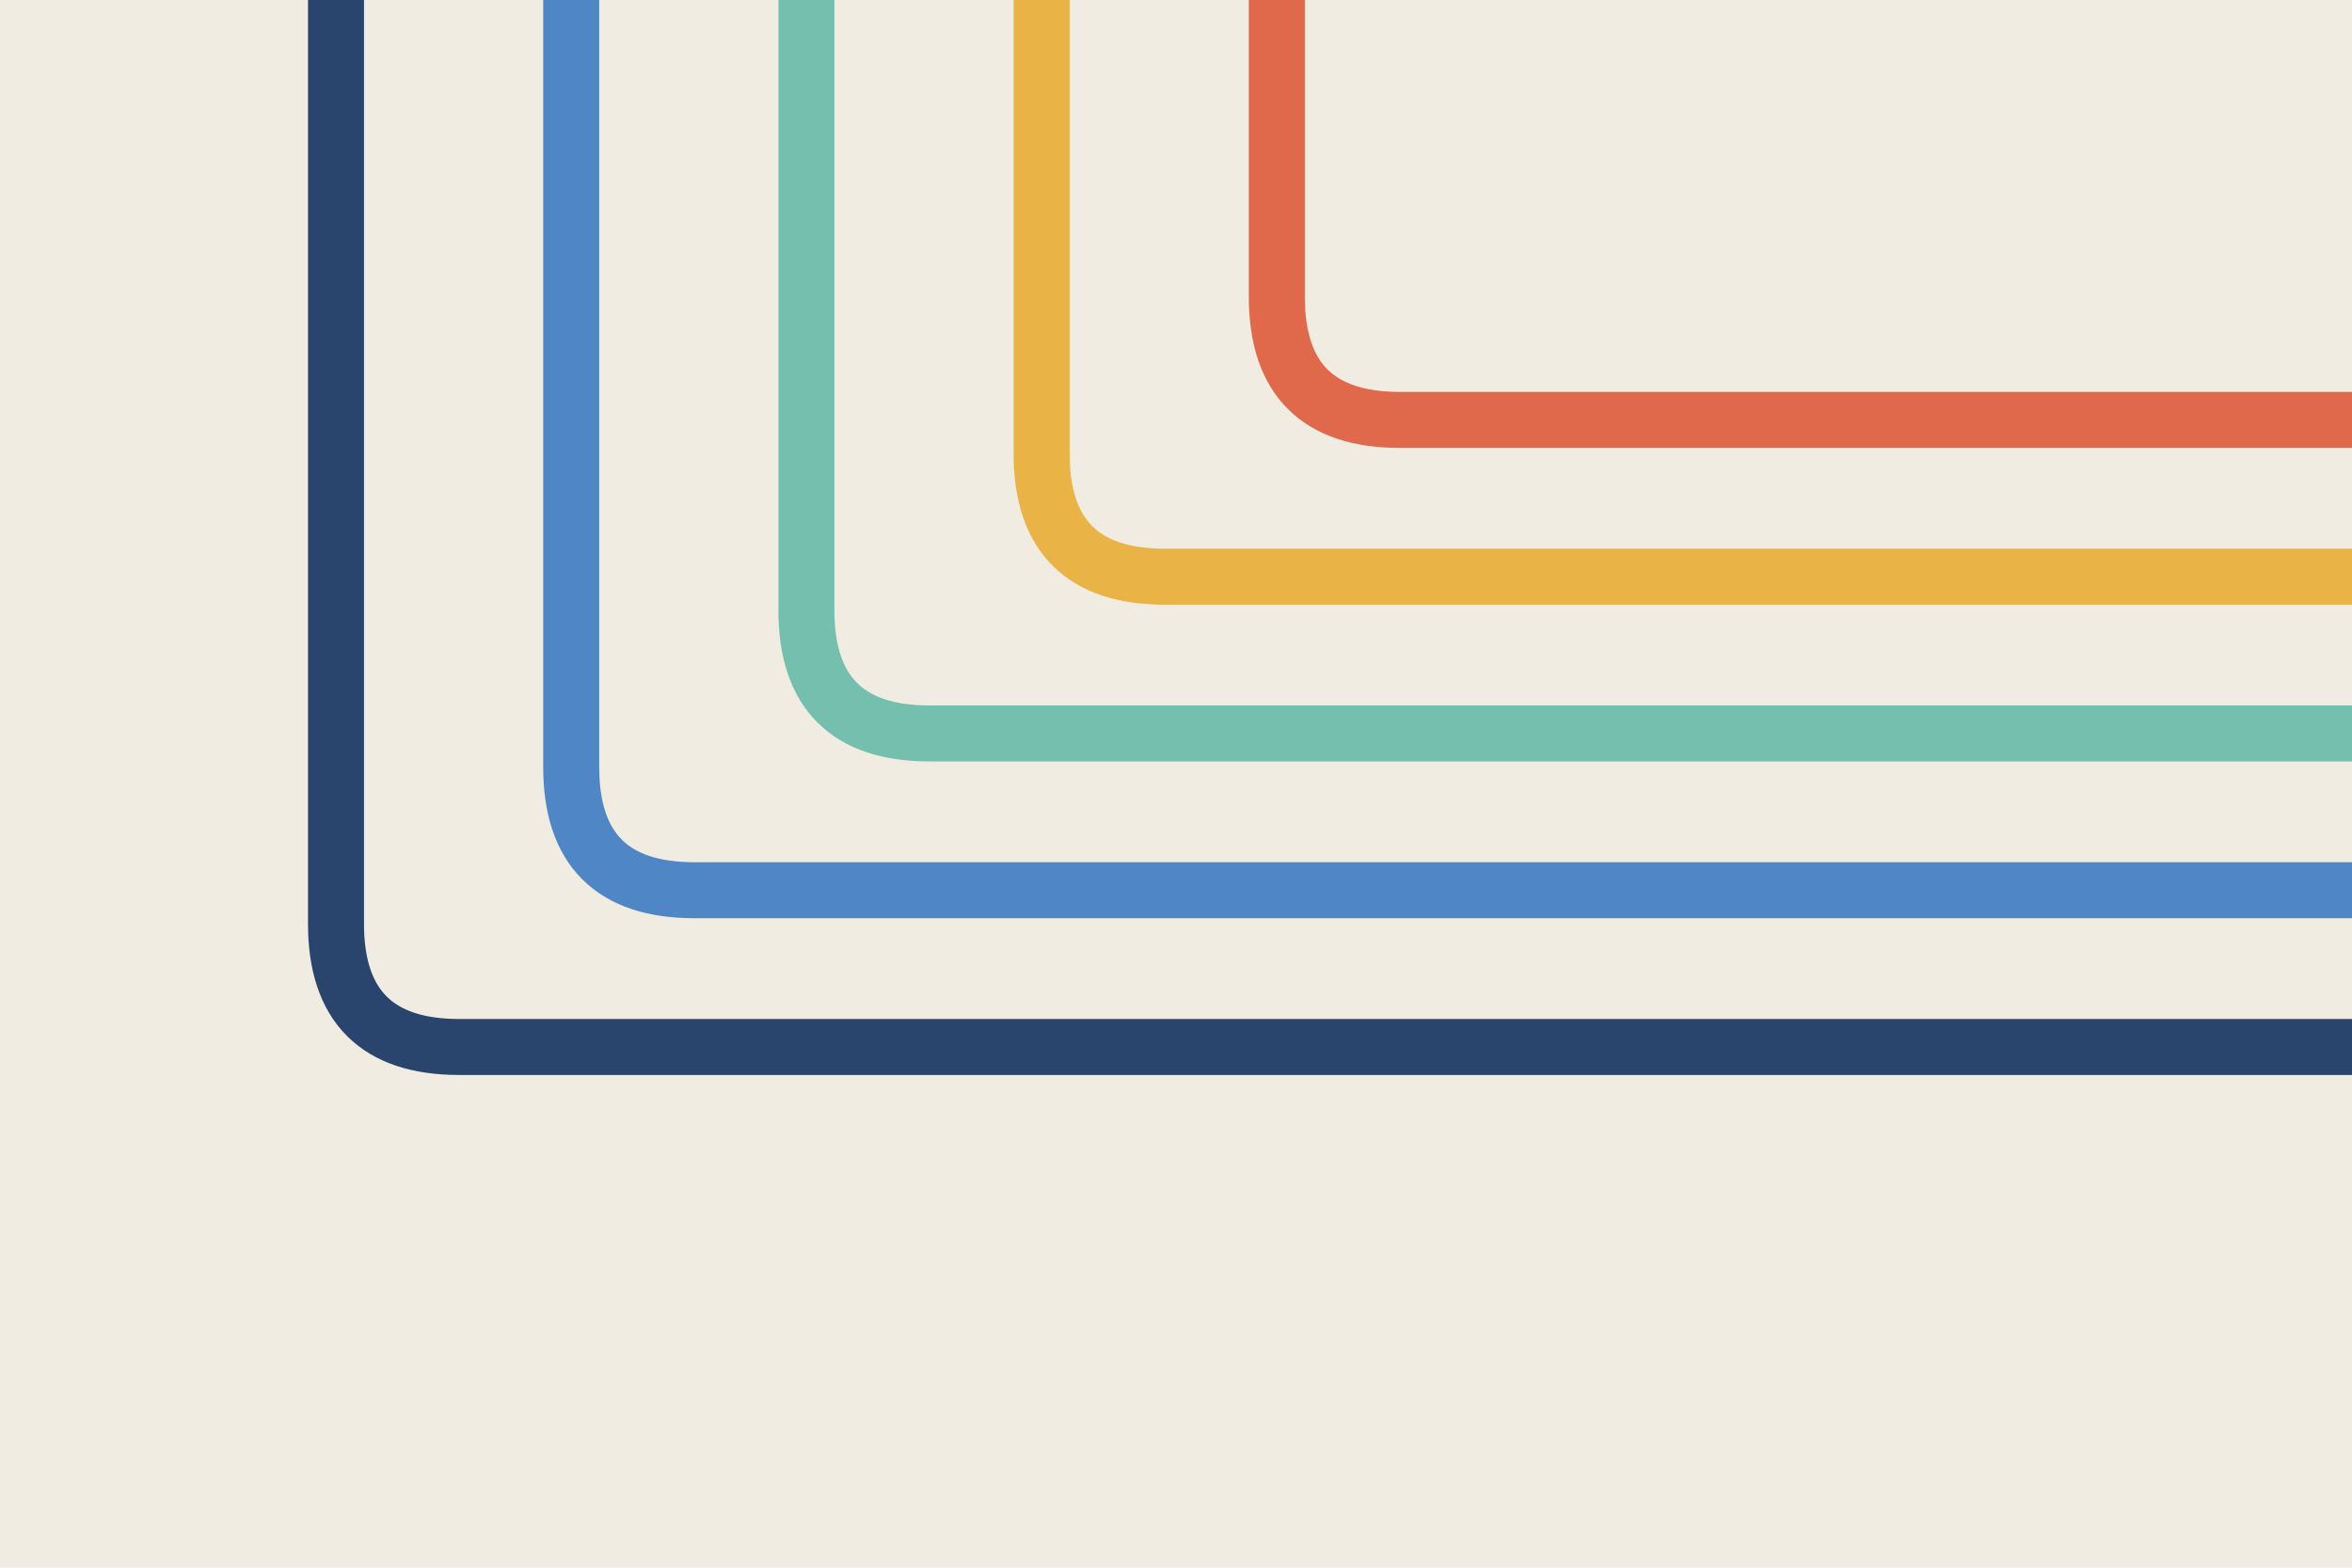
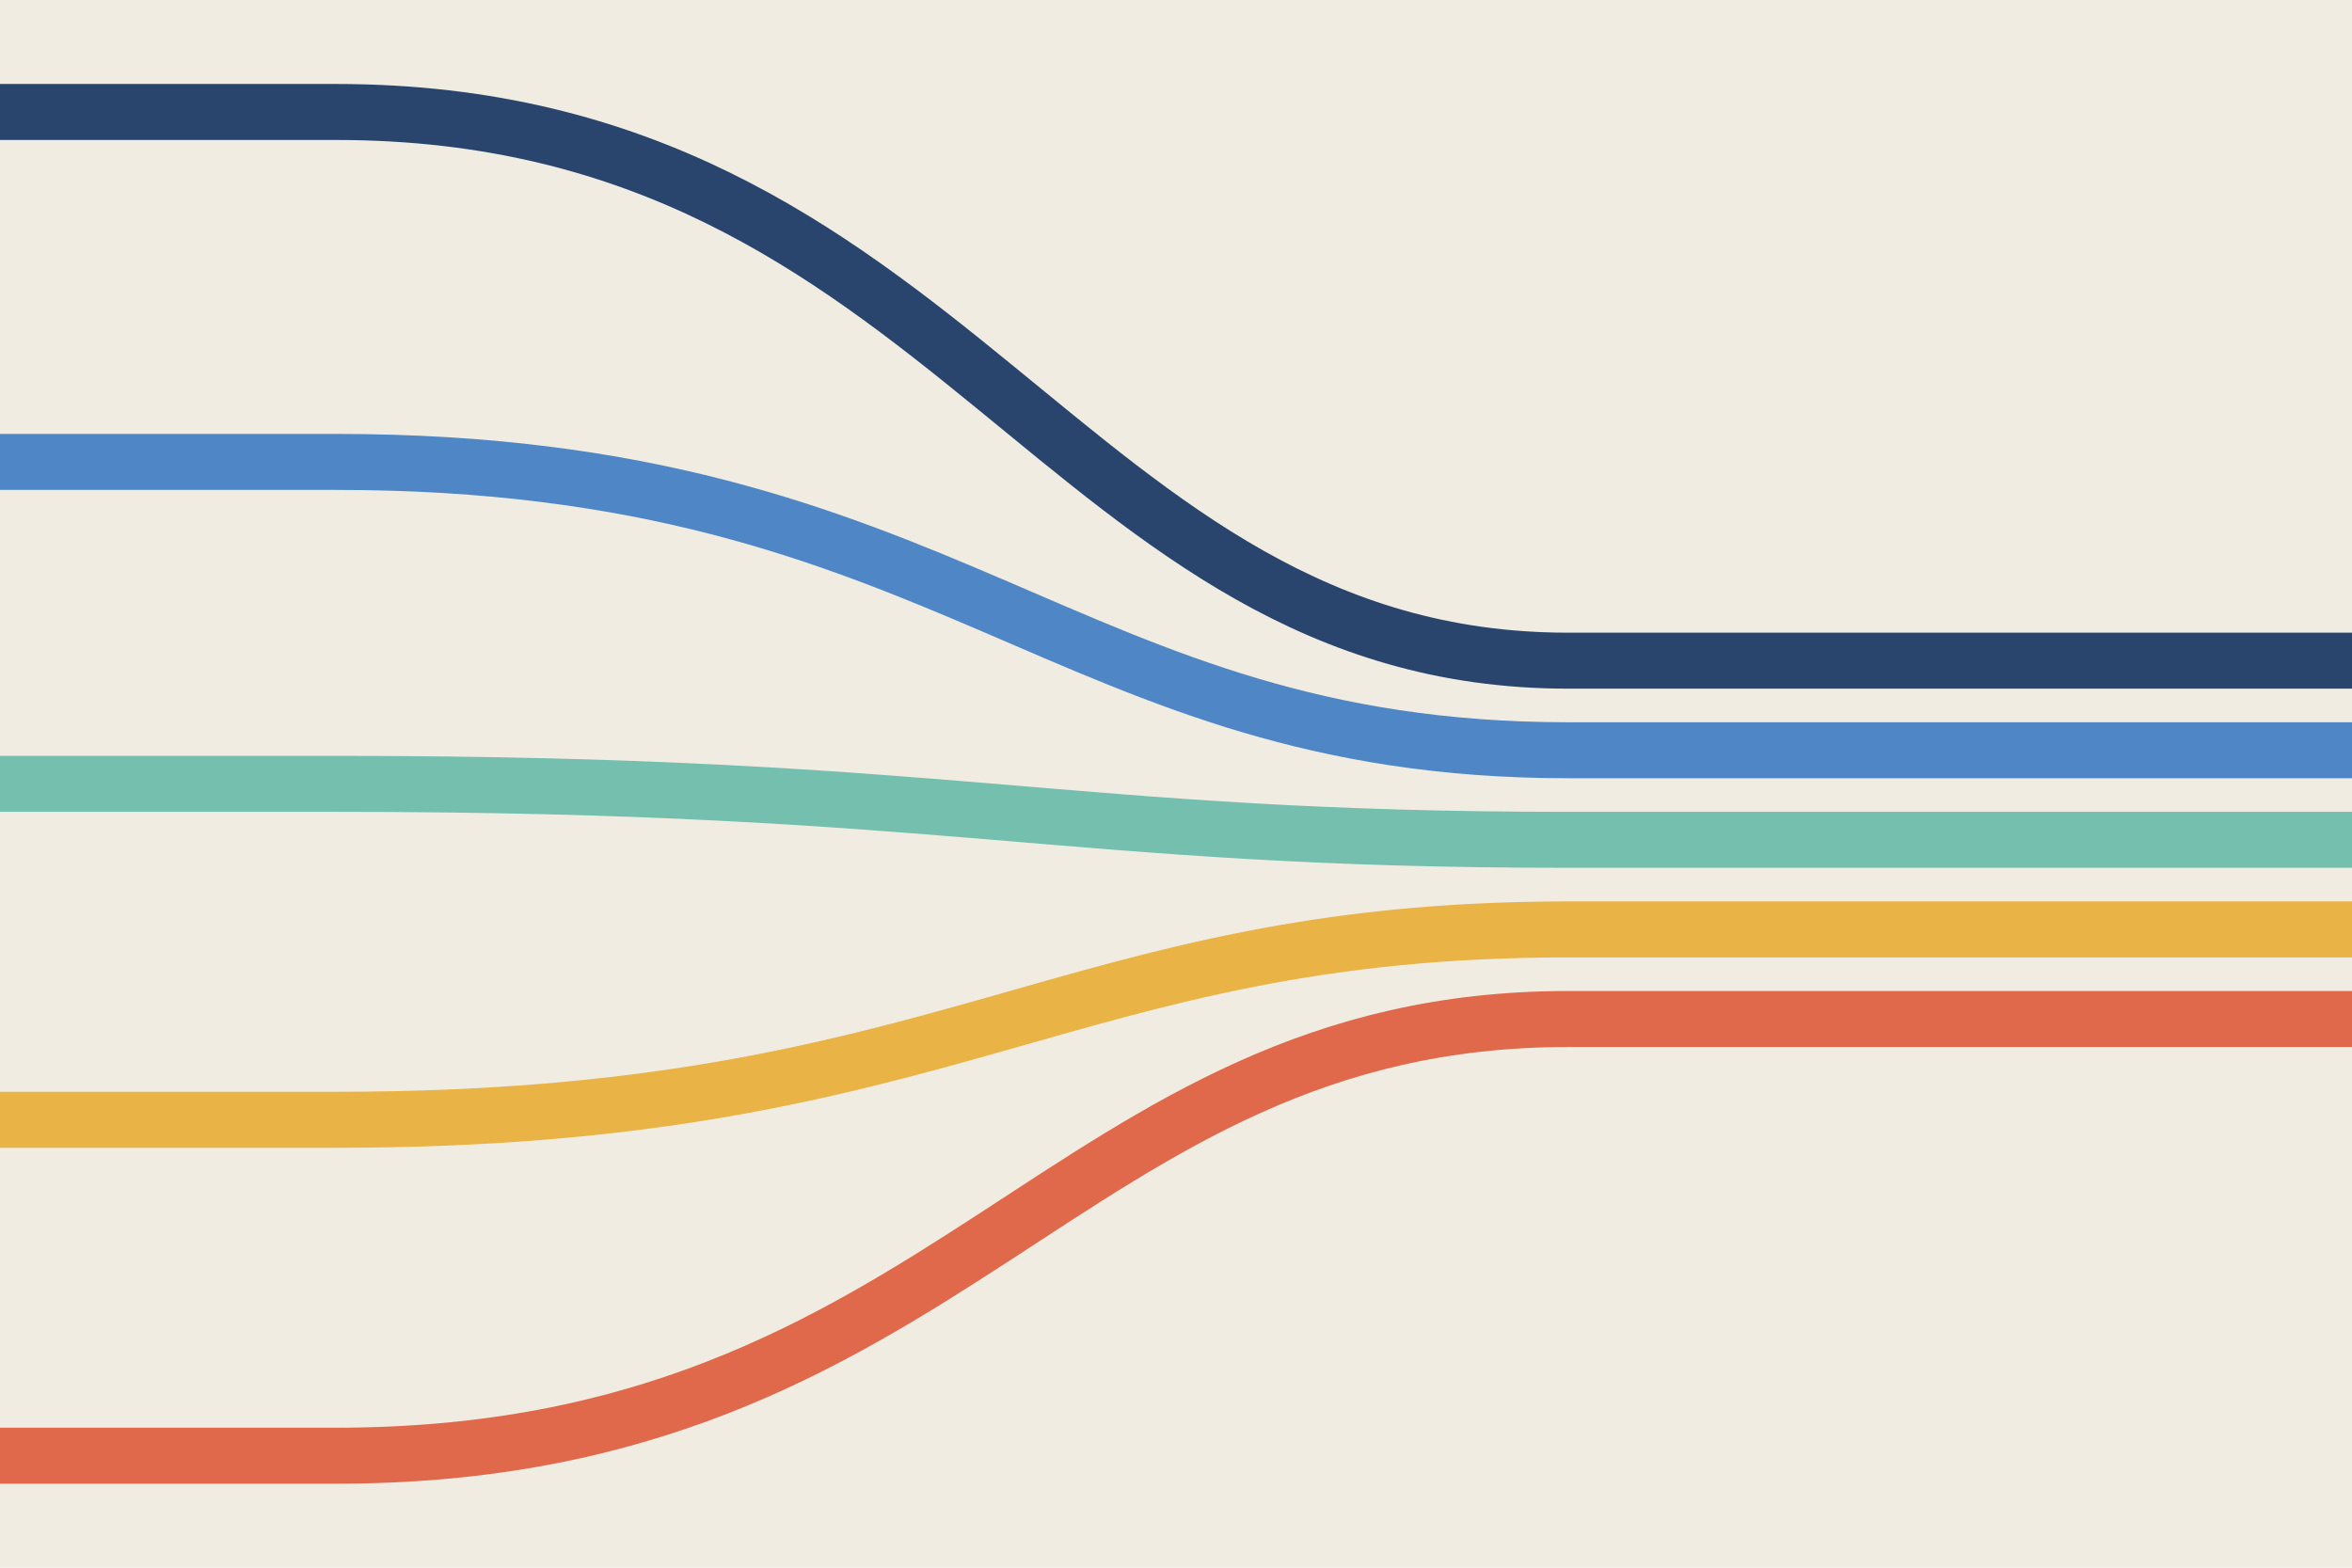
<svg xmlns="http://www.w3.org/2000/svg" viewBox="0 0 840 560" fill="none">
  <rect width="840" height="560" fill="#f1ece1" />
-   <path d="M120 -80 V330 Q120 374 164 374 H920" stroke="#29456e" stroke-width="20" stroke-linecap="round" fill="none" />
-   <path d="M204 -80 V274 Q204 318 248 318 H920" stroke="#4e86c6" stroke-width="20" stroke-linecap="round" fill="none" />
-   <path d="M288 -80 V218 Q288 262 332 262 H920" stroke="#74bfae" stroke-width="20" stroke-linecap="round" fill="none" />
-   <path d="M372 -80 V162 Q372 206 416 206 H920" stroke="#e9b345" stroke-width="20" stroke-linecap="round" fill="none" />
-   <path d="M456 -80 V106 Q456 150 500 150 H920" stroke="#e0684b" stroke-width="20" stroke-linecap="round" fill="none" />
+   <path d="M-80 40 H120 C340 40 380 236 560 236 H920" stroke="#29456e" stroke-width="20" stroke-linecap="round" fill="none" />
+   <path d="M-80 165 H120 C340 165 380 268 560 268 H920" stroke="#4e86c6" stroke-width="20" stroke-linecap="round" fill="none" />
+   <path d="M-80 280 H120 C340 280 380 300 560 300 H920" stroke="#74bfae" stroke-width="20" stroke-linecap="round" fill="none" />
+   <path d="M-80 400 H120 C340 400 380 332 560 332 H920" stroke="#e9b345" stroke-width="20" stroke-linecap="round" fill="none" />
+   <path d="M-80 520 H120 C340 520 380 364 560 364 H920" stroke="#e0684b" stroke-width="20" stroke-linecap="round" fill="none" />
</svg>
